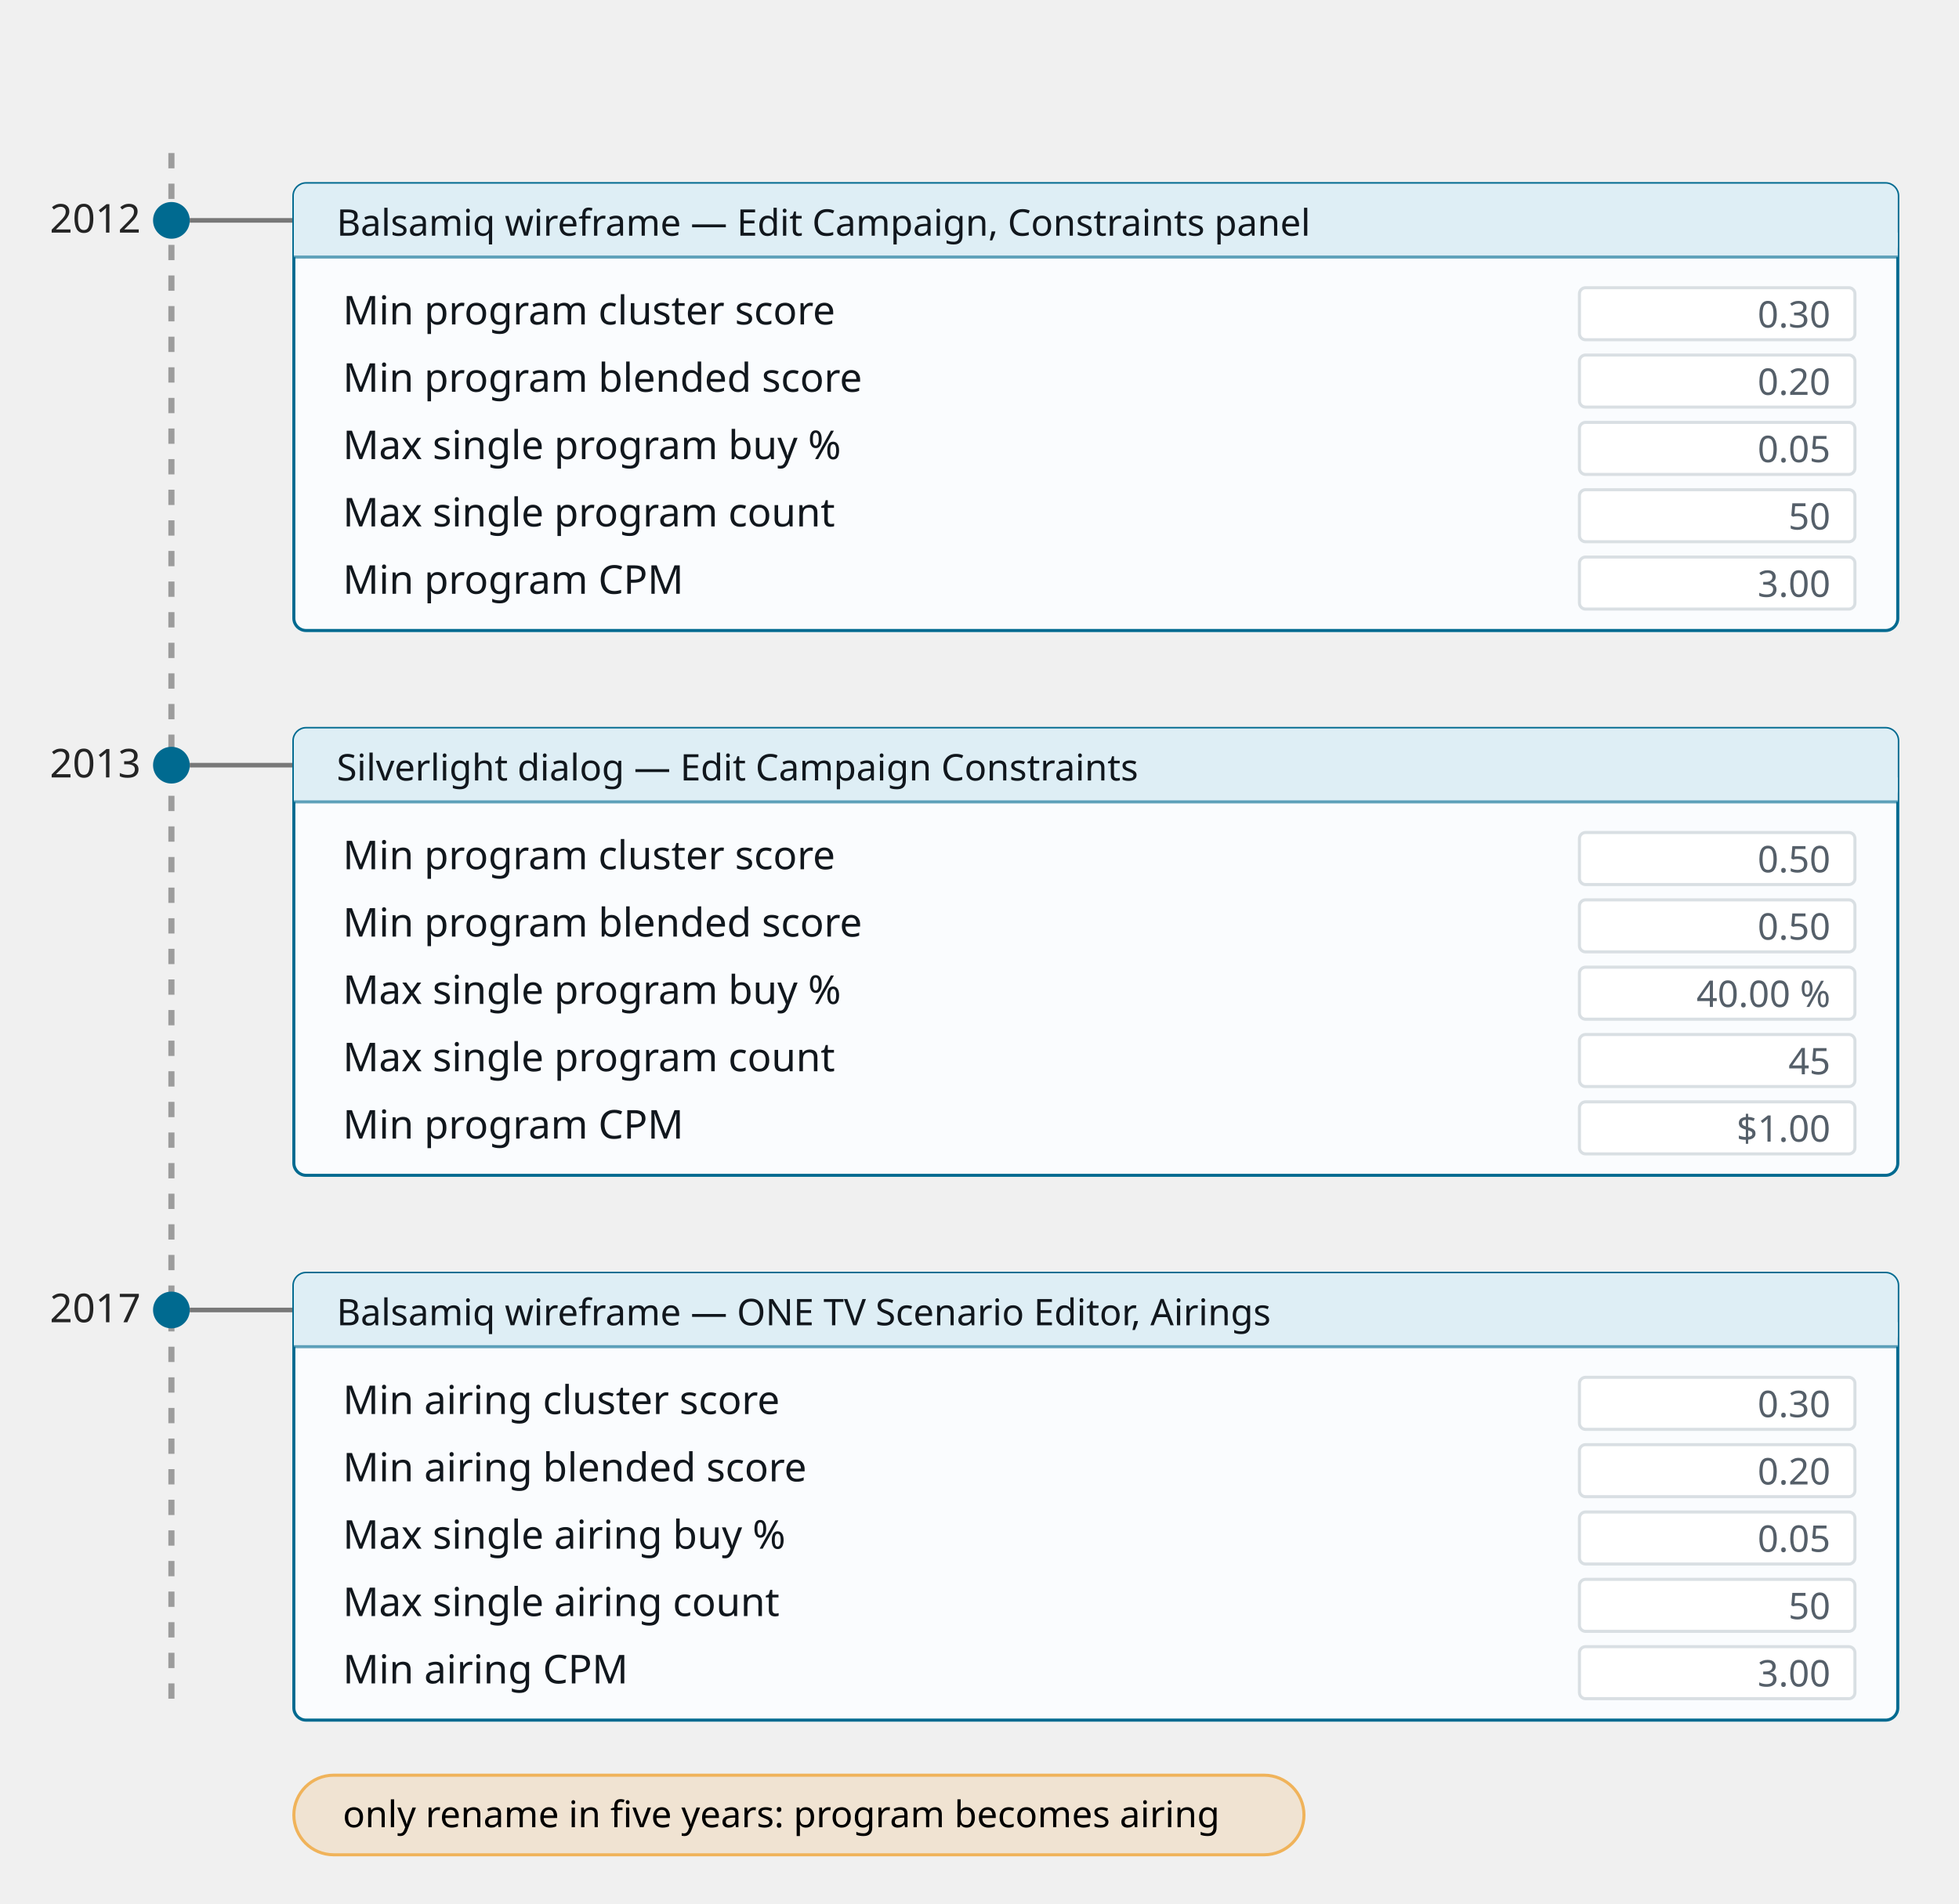
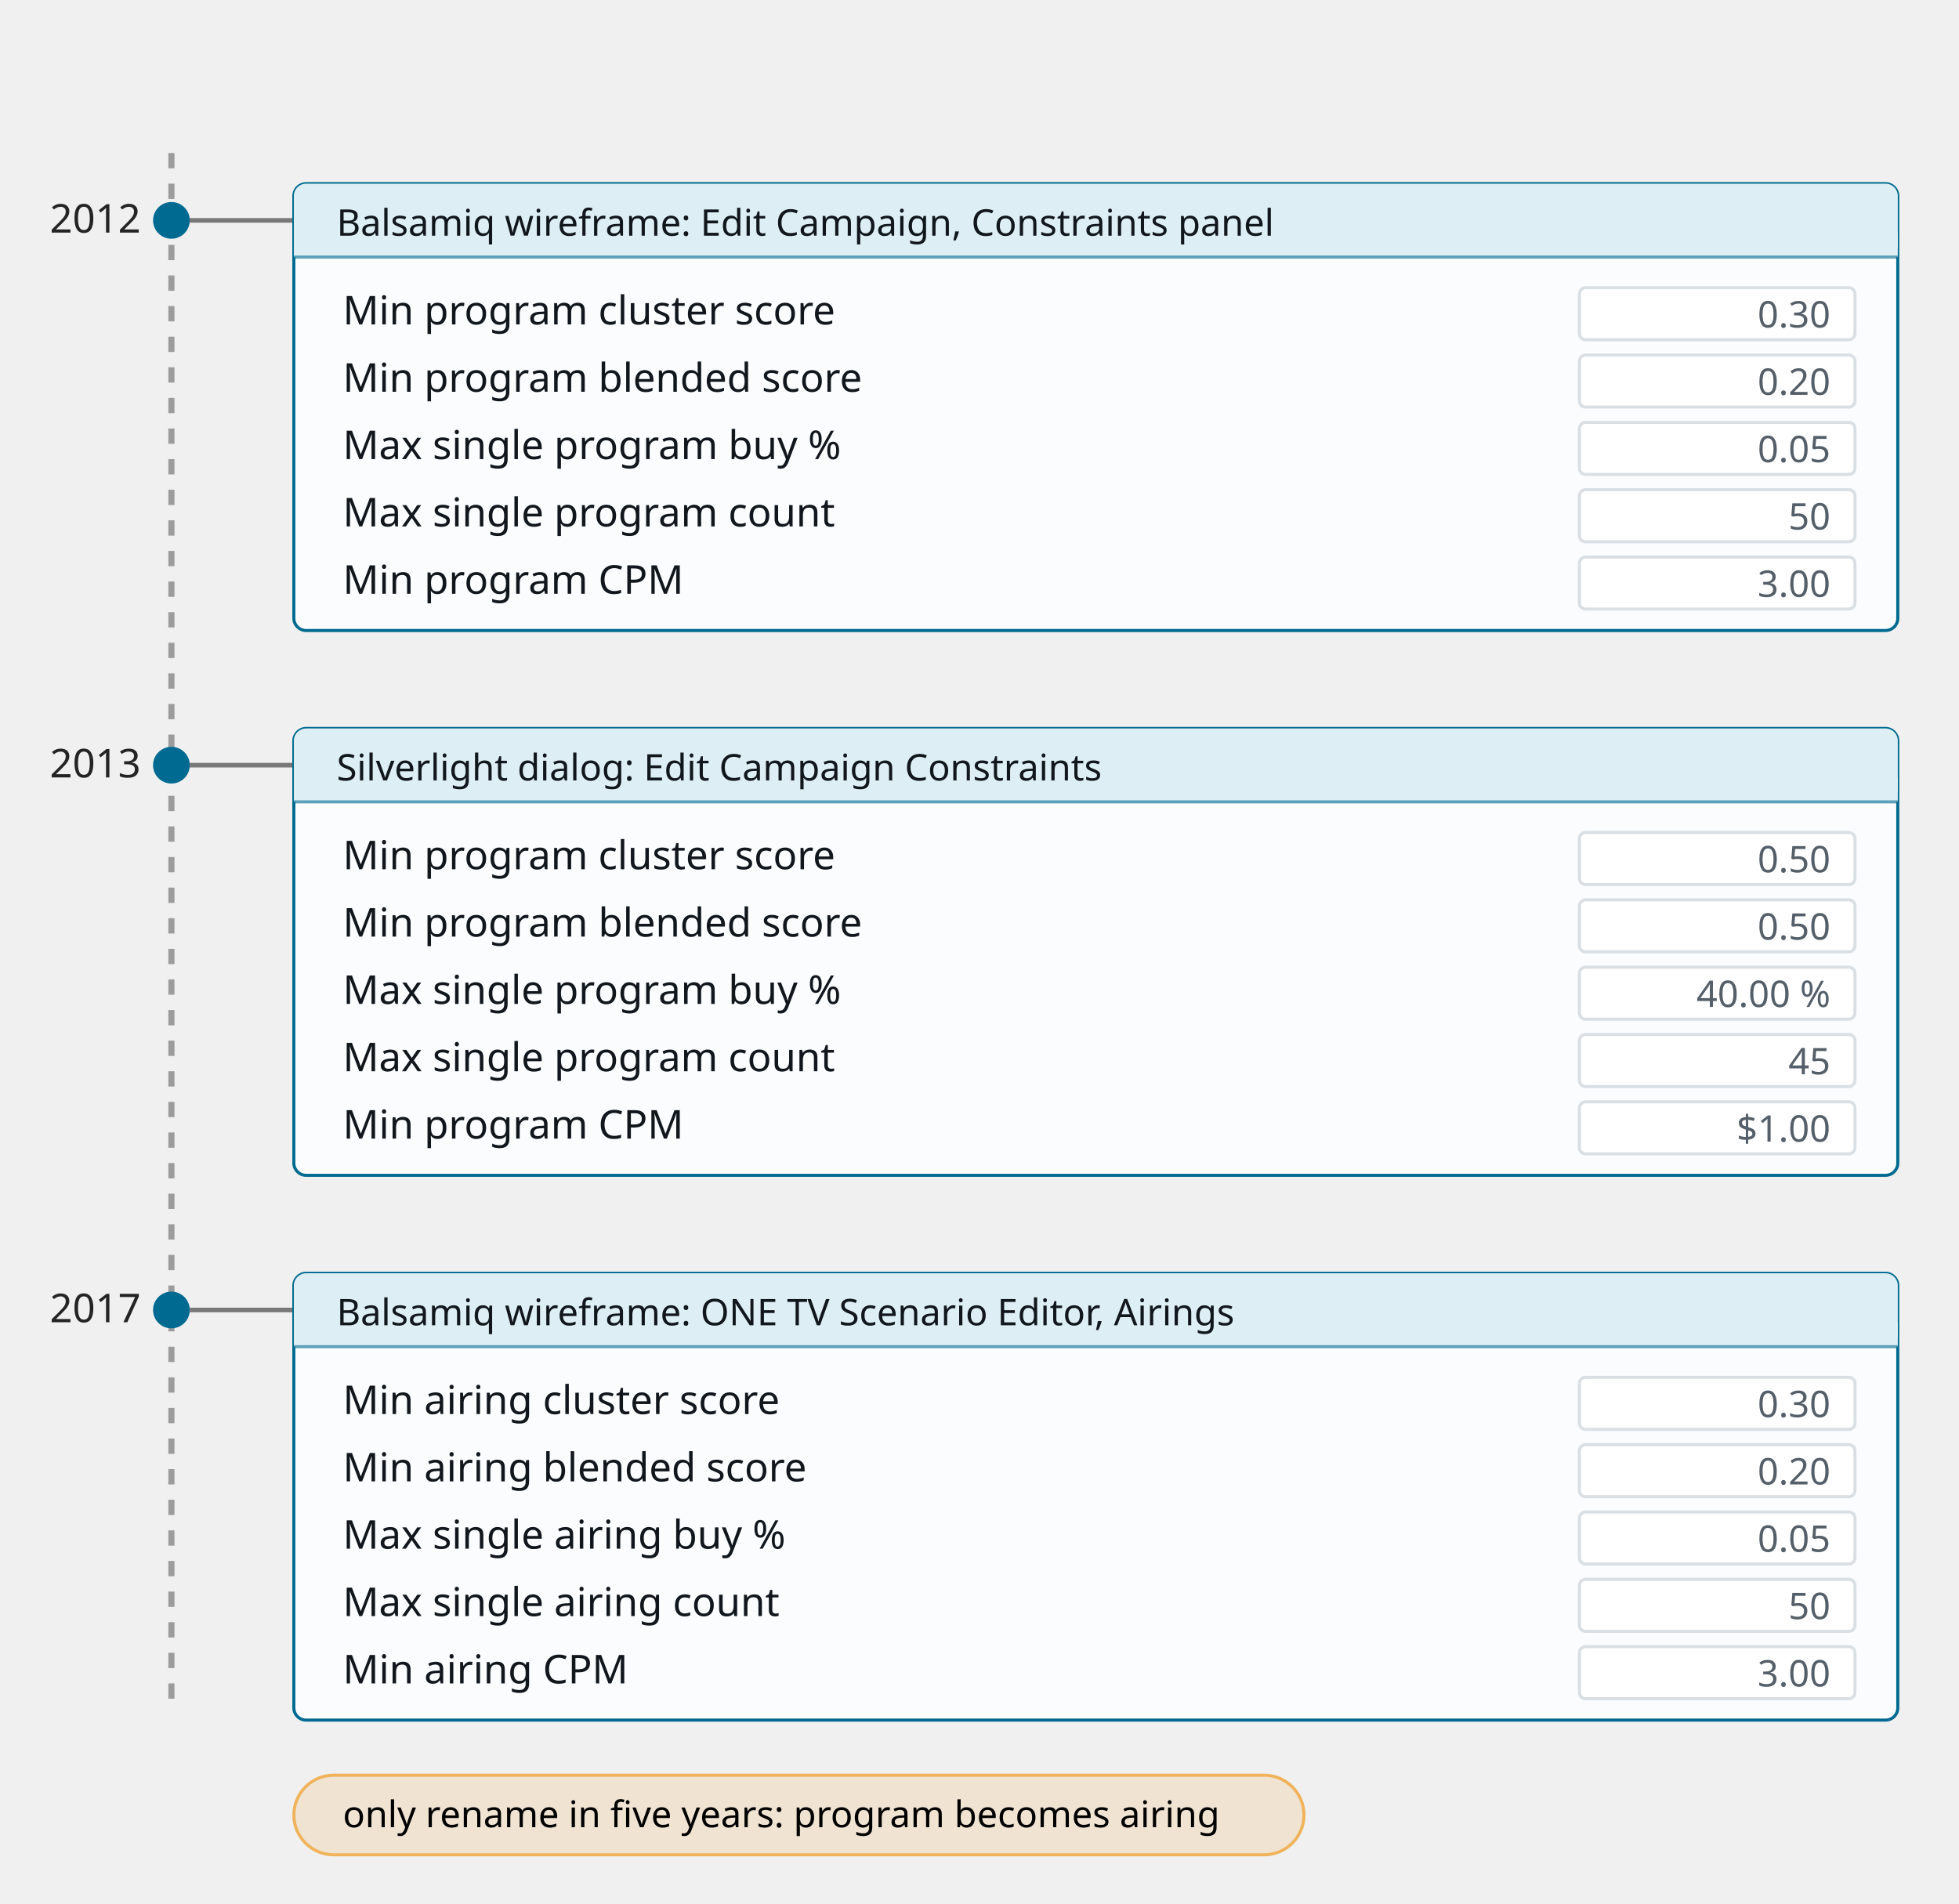
<svg xmlns="http://www.w3.org/2000/svg" width="640" height="622" viewBox="0 0 640 622" font-family="system-ui, sans-serif" font-size="13">
  <line x1="56" y1="50" x2="56" y2="560" stroke="currentColor" stroke-opacity="0.35" stroke-width="2" stroke-dasharray="5 5" />
  <text x="46" y="76" text-anchor="end" fill="currentColor" fill-opacity="0.85">2012</text>
  <circle cx="56" cy="72" r="6" fill="#006a90" />
  <line x1="62" y1="72" x2="96" y2="72" stroke="currentColor" stroke-opacity="0.5" stroke-width="1.5" />
  <rect x="96" y="60" width="524" height="146" rx="4" fill="#fafcfe" stroke="#006a90" />
  <rect x="96" y="60" width="524" height="24" rx="4" fill="#deeef5" />
  <rect x="96" y="76" width="524" height="8" fill="#deeef5" />
  <line x1="96" y1="84" x2="620" y2="84" stroke="#006a90" stroke-opacity="0.6" />
-   <text x="110" y="77" font-size="12" fill="#11171d">Balsamiq wireframe — Edit Campaign, Constraints panel</text>
+   <text x="110" y="77" font-size="12" fill="#11171d">Balsamiq wireframe: Edit Campaign, Constraints panel</text>
  <text x="112" y="106" fill="#11171d">Min program cluster score</text>
  <rect x="516" y="94" width="90" height="17" rx="2" fill="#ffffff" stroke="#d9dfe3" />
  <text x="598" y="107" font-size="12" text-anchor="end" fill="#555f69">0.30</text>
  <text x="112" y="128" fill="#11171d">Min program blended score</text>
  <rect x="516" y="116" width="90" height="17" rx="2" fill="#ffffff" stroke="#d9dfe3" />
  <text x="598" y="129" font-size="12" text-anchor="end" fill="#555f69">0.20</text>
  <text x="112" y="150" fill="#11171d">Max single program buy %</text>
  <rect x="516" y="138" width="90" height="17" rx="2" fill="#ffffff" stroke="#d9dfe3" />
  <text x="598" y="151" font-size="12" text-anchor="end" fill="#555f69">0.05</text>
  <text x="112" y="172" fill="#11171d">Max single program count</text>
  <rect x="516" y="160" width="90" height="17" rx="2" fill="#ffffff" stroke="#d9dfe3" />
  <text x="598" y="173" font-size="12" text-anchor="end" fill="#555f69">50</text>
  <text x="112" y="194" fill="#11171d">Min program CPM</text>
  <rect x="516" y="182" width="90" height="17" rx="2" fill="#ffffff" stroke="#d9dfe3" />
  <text x="598" y="195" font-size="12" text-anchor="end" fill="#555f69">3.00</text>
  <text x="46" y="254" text-anchor="end" fill="currentColor" fill-opacity="0.85">2013</text>
  <circle cx="56" cy="250" r="6" fill="#006a90" />
  <line x1="62" y1="250" x2="96" y2="250" stroke="currentColor" stroke-opacity="0.5" stroke-width="1.5" />
  <rect x="96" y="238" width="524" height="146" rx="4" fill="#fafcfe" stroke="#006a90" />
  <rect x="96" y="238" width="524" height="24" rx="4" fill="#deeef5" />
  <rect x="96" y="254" width="524" height="8" fill="#deeef5" />
  <line x1="96" y1="262" x2="620" y2="262" stroke="#006a90" stroke-opacity="0.6" />
-   <text x="110" y="255" font-size="12" fill="#11171d">Silverlight dialog — Edit Campaign Constraints</text>
+   <text x="110" y="255" font-size="12" fill="#11171d">Silverlight dialog: Edit Campaign Constraints</text>
  <text x="112" y="284" fill="#11171d">Min program cluster score</text>
  <rect x="516" y="272" width="90" height="17" rx="2" fill="#ffffff" stroke="#d9dfe3" />
  <text x="598" y="285" font-size="12" text-anchor="end" fill="#555f69">0.50</text>
  <text x="112" y="306" fill="#11171d">Min program blended score</text>
  <rect x="516" y="294" width="90" height="17" rx="2" fill="#ffffff" stroke="#d9dfe3" />
  <text x="598" y="307" font-size="12" text-anchor="end" fill="#555f69">0.50</text>
  <text x="112" y="328" fill="#11171d">Max single program buy %</text>
  <rect x="516" y="316" width="90" height="17" rx="2" fill="#ffffff" stroke="#d9dfe3" />
  <text x="598" y="329" font-size="12" text-anchor="end" fill="#555f69">40.00 %</text>
  <text x="112" y="350" fill="#11171d">Max single program count</text>
  <rect x="516" y="338" width="90" height="17" rx="2" fill="#ffffff" stroke="#d9dfe3" />
  <text x="598" y="351" font-size="12" text-anchor="end" fill="#555f69">45</text>
  <text x="112" y="372" fill="#11171d">Min program CPM</text>
  <rect x="516" y="360" width="90" height="17" rx="2" fill="#ffffff" stroke="#d9dfe3" />
  <text x="598" y="373" font-size="12" text-anchor="end" fill="#555f69">$1.00</text>
  <text x="46" y="432" text-anchor="end" fill="currentColor" fill-opacity="0.85">2017</text>
  <circle cx="56" cy="428" r="6" fill="#006a90" />
  <line x1="62" y1="428" x2="96" y2="428" stroke="currentColor" stroke-opacity="0.5" stroke-width="1.5" />
  <rect x="96" y="416" width="524" height="146" rx="4" fill="#fafcfe" stroke="#006a90" />
  <rect x="96" y="416" width="524" height="24" rx="4" fill="#deeef5" />
  <rect x="96" y="432" width="524" height="8" fill="#deeef5" />
  <line x1="96" y1="440" x2="620" y2="440" stroke="#006a90" stroke-opacity="0.6" />
-   <text x="110" y="433" font-size="12" fill="#11171d">Balsamiq wireframe — ONE TV Scenario Editor, Airings</text>
+   <text x="110" y="433" font-size="12" fill="#11171d">Balsamiq wireframe: ONE TV Scenario Editor, Airings</text>
  <text x="112" y="462" fill="#11171d">Min airing cluster score</text>
  <rect x="516" y="450" width="90" height="17" rx="2" fill="#ffffff" stroke="#d9dfe3" />
  <text x="598" y="463" font-size="12" text-anchor="end" fill="#555f69">0.30</text>
  <text x="112" y="484" fill="#11171d">Min airing blended score</text>
  <rect x="516" y="472" width="90" height="17" rx="2" fill="#ffffff" stroke="#d9dfe3" />
  <text x="598" y="485" font-size="12" text-anchor="end" fill="#555f69">0.20</text>
  <text x="112" y="506" fill="#11171d">Max single airing buy %</text>
  <rect x="516" y="494" width="90" height="17" rx="2" fill="#ffffff" stroke="#d9dfe3" />
  <text x="598" y="507" font-size="12" text-anchor="end" fill="#555f69">0.05</text>
  <text x="112" y="528" fill="#11171d">Max single airing count</text>
  <rect x="516" y="516" width="90" height="17" rx="2" fill="#ffffff" stroke="#d9dfe3" />
  <text x="598" y="529" font-size="12" text-anchor="end" fill="#555f69">50</text>
  <text x="112" y="550" fill="#11171d">Min airing CPM</text>
  <rect x="516" y="538" width="90" height="17" rx="2" fill="#ffffff" stroke="#d9dfe3" />
  <text x="598" y="551" font-size="12" text-anchor="end" fill="#555f69">3.00</text>
  <rect x="96" y="580" width="330" height="26" rx="13" fill="#f0b35a" fill-opacity="0.2" stroke="#f0b35a" />
  <text x="112" y="597" font-size="12" fill="currentColor">only rename in five years: program becomes airing</text>
</svg>
